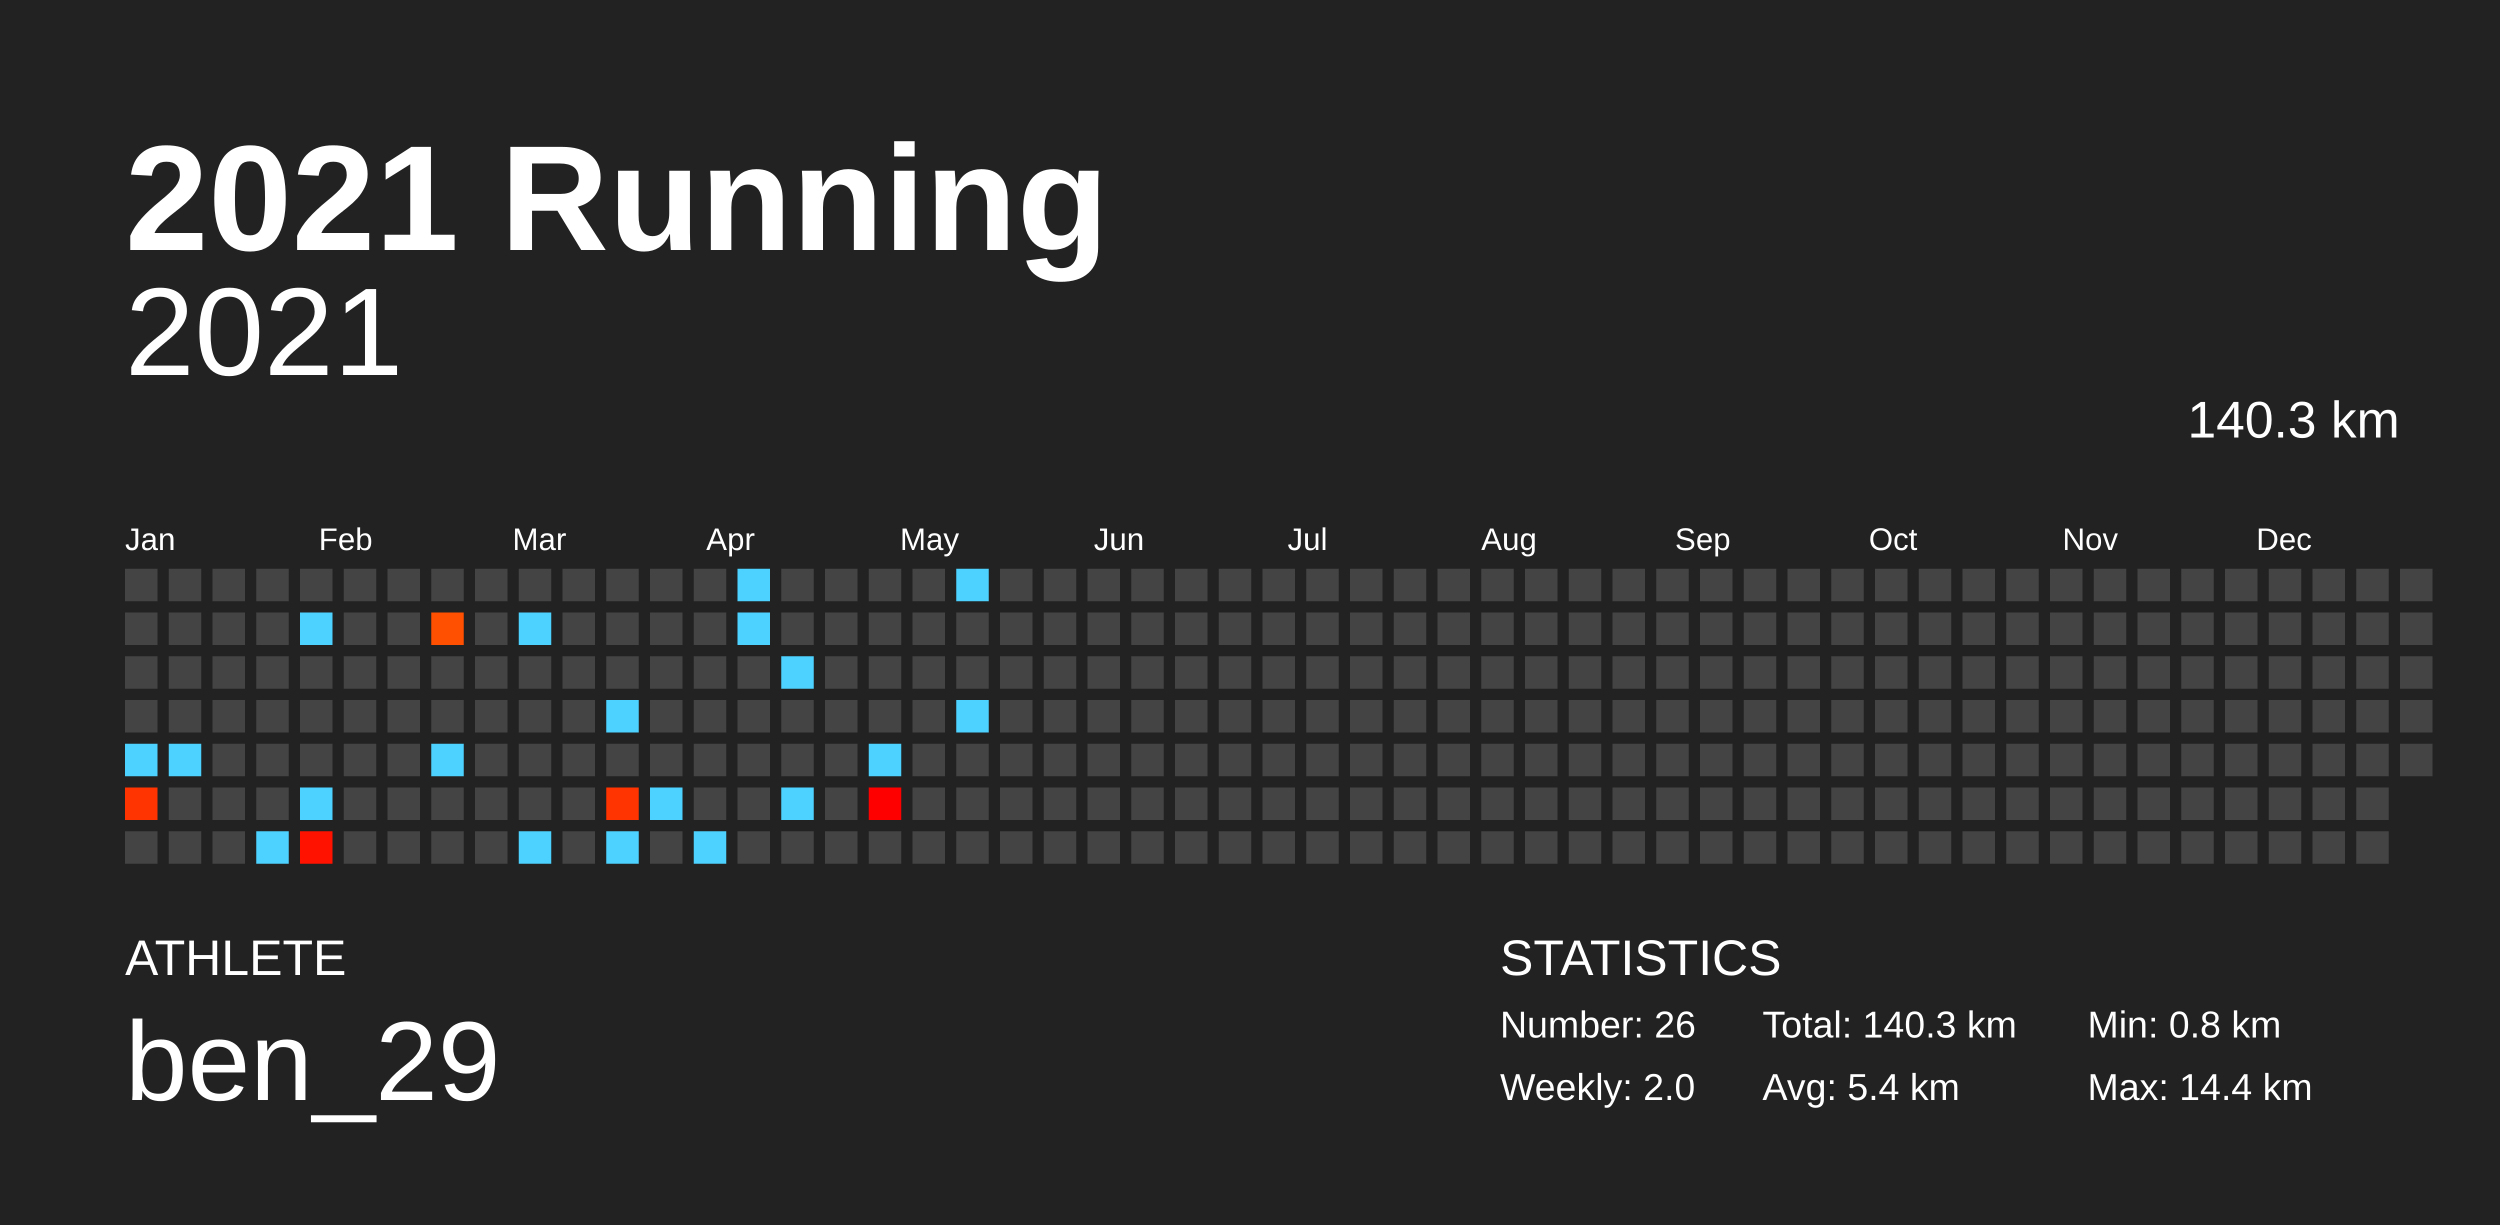
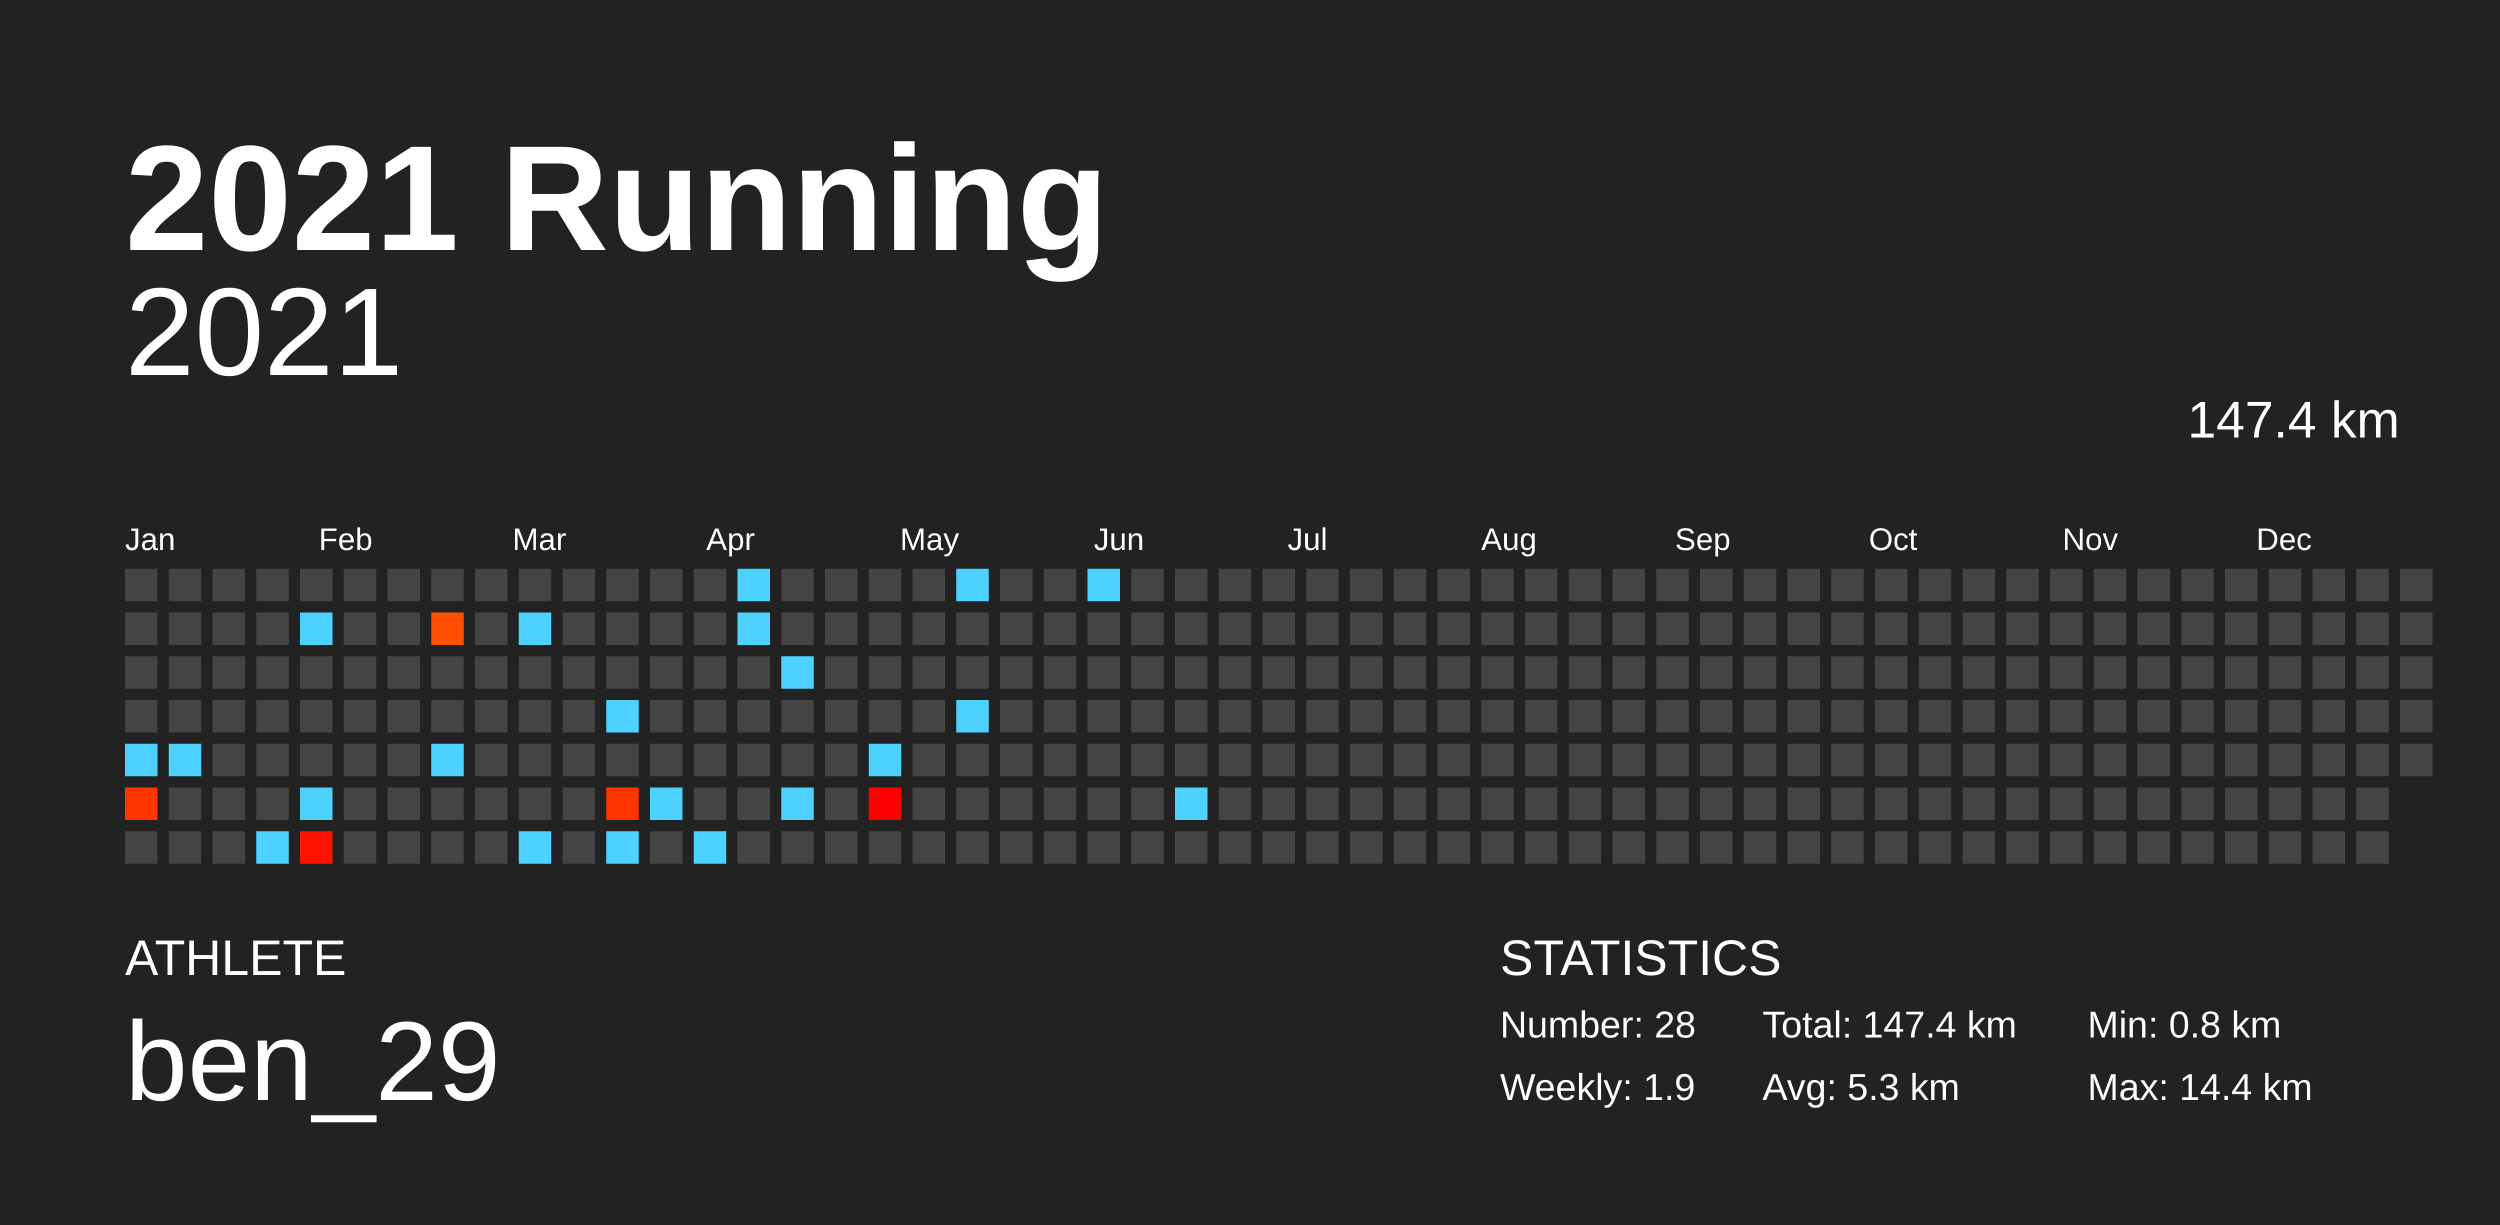
<svg xmlns="http://www.w3.org/2000/svg" baseProfile="full" height="98mm" version="1.1" viewBox="0,0,200,98" width="200mm">
  <defs />
  <rect fill="#222222" height="98" width="200" x="0" y="0" />
  <text fill="#FFFFFF" style="font-size:12px; font-family:Arial; font-weight:bold;" x="10" y="20">2021 Running</text>
  <text fill="#FFFFFF" style="font-size:4px; font-family:Arial" x="10" y="78">ATHLETE</text>
  <text fill="#FFFFFF" style="font-size:9px; font-family:Arial" x="10" y="88">ben_29</text>
  <text fill="#FFFFFF" style="font-size:4px; font-family:Arial" x="120" y="78">STATISTICS</text>
-   <text fill="#FFFFFF" style="font-size:3px; font-family:Arial" x="120" y="83">Number: 26</text>
-   <text fill="#FFFFFF" style="font-size:3px; font-family:Arial" x="120" y="88">Weekly: 2.0</text>
-   <text fill="#FFFFFF" style="font-size:3px; font-family:Arial" x="141" y="83">Total: 140.3 km</text>
-   <text fill="#FFFFFF" style="font-size:3px; font-family:Arial" x="141" y="88">Avg: 5.4 km</text>
+   <text fill="#FFFFFF" style="font-size:3px; font-family:Arial" x="120" y="83">Number: 28</text>
+   <text fill="#FFFFFF" style="font-size:3px; font-family:Arial" x="120" y="88">Weekly: 1.9</text>
+   <text fill="#FFFFFF" style="font-size:3px; font-family:Arial" x="141" y="83">Total: 147.4 km</text>
+   <text fill="#FFFFFF" style="font-size:3px; font-family:Arial" x="141" y="88">Avg: 5.3 km</text>
  <text fill="#FFFFFF" style="font-size:3px; font-family:Arial" x="167" y="83">Min: 0.8 km</text>
  <text fill="#FFFFFF" style="font-size:3px; font-family:Arial" x="167" y="88">Max: 14.4 km</text>
  <text alignment-baseline="hanging" fill="#FFFFFF" style="font-size:10.0px; font-family:Arial;" x="10" y="30">2021</text>
-   <text alignment-baseline="hanging" fill="#FFFFFF" style="font-size:4.125px; font-family:Arial;" x="175" y="35">140.3 km</text>
+   <text alignment-baseline="hanging" fill="#FFFFFF" style="font-size:4.125px; font-family:Arial;" x="175" y="35">147.4 km</text>
  <text fill="#FFFFFF" style="font-size:2.5px; font-family:Arial" x="10.0" y="44">Jan</text>
  <text fill="#FFFFFF" style="font-size:2.5px; font-family:Arial" x="25.5" y="44">Feb</text>
  <text fill="#FFFFFF" style="font-size:2.5px; font-family:Arial" x="41.0" y="44">Mar</text>
  <text fill="#FFFFFF" style="font-size:2.5px; font-family:Arial" x="56.5" y="44">Apr</text>
  <text fill="#FFFFFF" style="font-size:2.5px; font-family:Arial" x="72.0" y="44">May</text>
  <text fill="#FFFFFF" style="font-size:2.5px; font-family:Arial" x="87.5" y="44">Jun</text>
  <text fill="#FFFFFF" style="font-size:2.5px; font-family:Arial" x="103.0" y="44">Jul</text>
  <text fill="#FFFFFF" style="font-size:2.5px; font-family:Arial" x="118.5" y="44">Aug</text>
  <text fill="#FFFFFF" style="font-size:2.5px; font-family:Arial" x="134.0" y="44">Sep</text>
  <text fill="#FFFFFF" style="font-size:2.5px; font-family:Arial" x="149.5" y="44">Oct</text>
  <text fill="#FFFFFF" style="font-size:2.5px; font-family:Arial" x="165.0" y="44">Nov</text>
  <text fill="#FFFFFF" style="font-size:2.5px; font-family:Arial" x="180.5" y="44">Dec</text>
  <rect fill="#444444" height="2.6" width="2.6" x="10.0" y="45.5" />
  <rect fill="#444444" height="2.6" width="2.6" x="10.0" y="49.0" />
  <rect fill="#444444" height="2.6" width="2.6" x="10.0" y="52.5" />
  <rect fill="#444444" height="2.6" width="2.6" x="10.0" y="56.0" />
  <rect fill="#4dd2ff" height="2.6" width="2.6" x="10.0" y="59.5" />
  <rect fill="#ff3400" height="2.6" width="2.6" x="10.0" y="63.0" />
  <rect fill="#444444" height="2.6" width="2.6" x="10.0" y="66.5" />
  <rect fill="#444444" height="2.6" width="2.6" x="13.5" y="45.5" />
  <rect fill="#444444" height="2.6" width="2.6" x="13.5" y="49.0" />
  <rect fill="#444444" height="2.6" width="2.6" x="13.5" y="52.5" />
  <rect fill="#444444" height="2.6" width="2.6" x="13.5" y="56.0" />
  <rect fill="#4dd2ff" height="2.6" width="2.6" x="13.5" y="59.5" />
  <rect fill="#444444" height="2.6" width="2.6" x="13.5" y="63.0" />
  <rect fill="#444444" height="2.6" width="2.6" x="13.5" y="66.5" />
  <rect fill="#444444" height="2.6" width="2.6" x="17.0" y="45.5" />
  <rect fill="#444444" height="2.6" width="2.6" x="17.0" y="49.0" />
  <rect fill="#444444" height="2.6" width="2.6" x="17.0" y="52.5" />
  <rect fill="#444444" height="2.6" width="2.6" x="17.0" y="56.0" />
  <rect fill="#444444" height="2.6" width="2.6" x="17.0" y="59.5" />
  <rect fill="#444444" height="2.6" width="2.6" x="17.0" y="63.0" />
  <rect fill="#444444" height="2.6" width="2.6" x="17.0" y="66.5" />
  <rect fill="#444444" height="2.6" width="2.6" x="20.5" y="45.5" />
  <rect fill="#444444" height="2.6" width="2.6" x="20.5" y="49.0" />
  <rect fill="#444444" height="2.6" width="2.6" x="20.5" y="52.5" />
  <rect fill="#444444" height="2.6" width="2.6" x="20.5" y="56.0" />
  <rect fill="#444444" height="2.6" width="2.6" x="20.5" y="59.5" />
  <rect fill="#444444" height="2.6" width="2.6" x="20.5" y="63.0" />
  <rect fill="#4dd2ff" height="2.6" width="2.6" x="20.5" y="66.5" />
  <rect fill="#444444" height="2.6" width="2.6" x="24.0" y="45.5" />
  <rect fill="#4dd2ff" height="2.6" width="2.6" x="24.0" y="49.0" />
  <rect fill="#444444" height="2.6" width="2.6" x="24.0" y="52.5" />
  <rect fill="#444444" height="2.6" width="2.6" x="24.0" y="56.0" />
  <rect fill="#444444" height="2.6" width="2.6" x="24.0" y="59.5" />
  <rect fill="#4dd2ff" height="2.6" width="2.6" x="24.0" y="63.0" />
  <rect fill="#ff1200" height="2.6" width="2.6" x="24.0" y="66.5" />
  <rect fill="#444444" height="2.6" width="2.6" x="27.5" y="45.5" />
  <rect fill="#444444" height="2.6" width="2.6" x="27.5" y="49.0" />
  <rect fill="#444444" height="2.6" width="2.6" x="27.5" y="52.5" />
  <rect fill="#444444" height="2.6" width="2.6" x="27.5" y="56.0" />
  <rect fill="#444444" height="2.6" width="2.6" x="27.5" y="59.5" />
  <rect fill="#444444" height="2.6" width="2.6" x="27.5" y="63.0" />
  <rect fill="#444444" height="2.6" width="2.6" x="27.5" y="66.5" />
  <rect fill="#444444" height="2.6" width="2.6" x="31.0" y="45.5" />
  <rect fill="#444444" height="2.6" width="2.6" x="31.0" y="49.0" />
  <rect fill="#444444" height="2.6" width="2.6" x="31.0" y="52.5" />
  <rect fill="#444444" height="2.6" width="2.6" x="31.0" y="56.0" />
  <rect fill="#444444" height="2.6" width="2.6" x="31.0" y="59.5" />
  <rect fill="#444444" height="2.6" width="2.6" x="31.0" y="63.0" />
  <rect fill="#444444" height="2.6" width="2.6" x="31.0" y="66.5" />
  <rect fill="#444444" height="2.6" width="2.6" x="34.5" y="45.5" />
  <rect fill="#ff4f00" height="2.6" width="2.6" x="34.5" y="49.0" />
  <rect fill="#444444" height="2.6" width="2.6" x="34.5" y="52.5" />
  <rect fill="#444444" height="2.6" width="2.6" x="34.5" y="56.0" />
  <rect fill="#4dd2ff" height="2.6" width="2.6" x="34.5" y="59.5" />
  <rect fill="#444444" height="2.6" width="2.6" x="34.5" y="63.0" />
  <rect fill="#444444" height="2.6" width="2.6" x="34.5" y="66.5" />
  <rect fill="#444444" height="2.6" width="2.6" x="38.0" y="45.5" />
  <rect fill="#444444" height="2.6" width="2.6" x="38.0" y="49.0" />
  <rect fill="#444444" height="2.6" width="2.6" x="38.0" y="52.5" />
  <rect fill="#444444" height="2.6" width="2.6" x="38.0" y="56.0" />
  <rect fill="#444444" height="2.6" width="2.6" x="38.0" y="59.5" />
  <rect fill="#444444" height="2.6" width="2.6" x="38.0" y="63.0" />
  <rect fill="#444444" height="2.6" width="2.6" x="38.0" y="66.5" />
  <rect fill="#444444" height="2.6" width="2.6" x="41.5" y="45.5" />
  <rect fill="#4dd2ff" height="2.6" width="2.6" x="41.5" y="49.0" />
  <rect fill="#444444" height="2.6" width="2.6" x="41.5" y="52.5" />
  <rect fill="#444444" height="2.6" width="2.6" x="41.5" y="56.0" />
  <rect fill="#444444" height="2.6" width="2.6" x="41.5" y="59.5" />
  <rect fill="#444444" height="2.6" width="2.6" x="41.5" y="63.0" />
  <rect fill="#4dd2ff" height="2.6" width="2.6" x="41.5" y="66.5" />
  <rect fill="#444444" height="2.6" width="2.6" x="45.0" y="45.5" />
  <rect fill="#444444" height="2.6" width="2.6" x="45.0" y="49.0" />
  <rect fill="#444444" height="2.6" width="2.6" x="45.0" y="52.5" />
  <rect fill="#444444" height="2.6" width="2.6" x="45.0" y="56.0" />
  <rect fill="#444444" height="2.6" width="2.6" x="45.0" y="59.5" />
  <rect fill="#444444" height="2.6" width="2.6" x="45.0" y="63.0" />
  <rect fill="#444444" height="2.6" width="2.6" x="45.0" y="66.5" />
  <rect fill="#444444" height="2.6" width="2.6" x="48.5" y="45.5" />
  <rect fill="#444444" height="2.6" width="2.6" x="48.5" y="49.0" />
  <rect fill="#444444" height="2.6" width="2.6" x="48.5" y="52.5" />
  <rect fill="#4dd2ff" height="2.6" width="2.6" x="48.5" y="56.0" />
  <rect fill="#444444" height="2.6" width="2.6" x="48.5" y="59.5" />
  <rect fill="#ff3400" height="2.6" width="2.6" x="48.5" y="63.0" />
  <rect fill="#4dd2ff" height="2.6" width="2.6" x="48.5" y="66.5" />
  <rect fill="#444444" height="2.6" width="2.6" x="52.0" y="45.5" />
  <rect fill="#444444" height="2.6" width="2.6" x="52.0" y="49.0" />
  <rect fill="#444444" height="2.6" width="2.6" x="52.0" y="52.5" />
  <rect fill="#444444" height="2.6" width="2.6" x="52.0" y="56.0" />
  <rect fill="#444444" height="2.6" width="2.6" x="52.0" y="59.5" />
  <rect fill="#4dd2ff" height="2.6" width="2.6" x="52.0" y="63.0" />
  <rect fill="#444444" height="2.6" width="2.6" x="52.0" y="66.5" />
  <rect fill="#444444" height="2.6" width="2.6" x="55.5" y="45.5" />
  <rect fill="#444444" height="2.6" width="2.6" x="55.5" y="49.0" />
  <rect fill="#444444" height="2.6" width="2.6" x="55.5" y="52.5" />
  <rect fill="#444444" height="2.6" width="2.6" x="55.5" y="56.0" />
  <rect fill="#444444" height="2.6" width="2.6" x="55.5" y="59.5" />
  <rect fill="#444444" height="2.6" width="2.6" x="55.5" y="63.0" />
  <rect fill="#4dd2ff" height="2.6" width="2.6" x="55.5" y="66.5" />
  <rect fill="#4dd2ff" height="2.6" width="2.6" x="59.0" y="45.5" />
  <rect fill="#4dd2ff" height="2.6" width="2.6" x="59.0" y="49.0" />
  <rect fill="#444444" height="2.6" width="2.6" x="59.0" y="52.5" />
  <rect fill="#444444" height="2.6" width="2.6" x="59.0" y="56.0" />
  <rect fill="#444444" height="2.6" width="2.6" x="59.0" y="59.5" />
  <rect fill="#444444" height="2.6" width="2.6" x="59.0" y="63.0" />
  <rect fill="#444444" height="2.6" width="2.6" x="59.0" y="66.5" />
  <rect fill="#444444" height="2.6" width="2.6" x="62.5" y="45.5" />
  <rect fill="#444444" height="2.6" width="2.6" x="62.5" y="49.0" />
  <rect fill="#4dd2ff" height="2.6" width="2.6" x="62.5" y="52.5" />
  <rect fill="#444444" height="2.6" width="2.6" x="62.5" y="56.0" />
  <rect fill="#444444" height="2.6" width="2.6" x="62.5" y="59.5" />
  <rect fill="#4dd2ff" height="2.6" width="2.6" x="62.5" y="63.0" />
  <rect fill="#444444" height="2.6" width="2.6" x="62.5" y="66.5" />
  <rect fill="#444444" height="2.6" width="2.6" x="66.0" y="45.5" />
  <rect fill="#444444" height="2.6" width="2.6" x="66.0" y="49.0" />
  <rect fill="#444444" height="2.6" width="2.6" x="66.0" y="52.5" />
  <rect fill="#444444" height="2.6" width="2.6" x="66.0" y="56.0" />
  <rect fill="#444444" height="2.6" width="2.6" x="66.0" y="59.5" />
  <rect fill="#444444" height="2.6" width="2.6" x="66.0" y="63.0" />
  <rect fill="#444444" height="2.6" width="2.6" x="66.0" y="66.5" />
  <rect fill="#444444" height="2.6" width="2.6" x="69.5" y="45.5" />
  <rect fill="#444444" height="2.6" width="2.6" x="69.5" y="49.0" />
  <rect fill="#444444" height="2.6" width="2.6" x="69.5" y="52.5" />
  <rect fill="#444444" height="2.6" width="2.6" x="69.5" y="56.0" />
  <rect fill="#4dd2ff" height="2.6" width="2.6" x="69.5" y="59.5" />
  <rect fill="#ff0000" height="2.6" width="2.6" x="69.5" y="63.0" />
  <rect fill="#444444" height="2.6" width="2.6" x="69.5" y="66.5" />
  <rect fill="#444444" height="2.6" width="2.6" x="73.0" y="45.5" />
  <rect fill="#444444" height="2.6" width="2.6" x="73.0" y="49.0" />
  <rect fill="#444444" height="2.6" width="2.6" x="73.0" y="52.5" />
  <rect fill="#444444" height="2.6" width="2.6" x="73.0" y="56.0" />
  <rect fill="#444444" height="2.6" width="2.6" x="73.0" y="59.5" />
  <rect fill="#444444" height="2.6" width="2.6" x="73.0" y="63.0" />
  <rect fill="#444444" height="2.6" width="2.6" x="73.0" y="66.5" />
  <rect fill="#4dd2ff" height="2.6" width="2.6" x="76.5" y="45.5" />
  <rect fill="#444444" height="2.6" width="2.6" x="76.5" y="49.0" />
  <rect fill="#444444" height="2.6" width="2.6" x="76.5" y="52.5" />
  <rect fill="#4dd2ff" height="2.6" width="2.6" x="76.5" y="56.0" />
  <rect fill="#444444" height="2.6" width="2.6" x="76.5" y="59.5" />
  <rect fill="#444444" height="2.6" width="2.6" x="76.5" y="63.0" />
  <rect fill="#444444" height="2.6" width="2.6" x="76.5" y="66.5" />
  <rect fill="#444444" height="2.6" width="2.6" x="80.0" y="45.5" />
  <rect fill="#444444" height="2.6" width="2.6" x="80.0" y="49.0" />
  <rect fill="#444444" height="2.6" width="2.6" x="80.0" y="52.5" />
  <rect fill="#444444" height="2.6" width="2.6" x="80.0" y="56.0" />
  <rect fill="#444444" height="2.6" width="2.6" x="80.0" y="59.5" />
  <rect fill="#444444" height="2.6" width="2.6" x="80.0" y="63.0" />
  <rect fill="#444444" height="2.6" width="2.6" x="80.0" y="66.5" />
  <rect fill="#444444" height="2.6" width="2.6" x="83.5" y="45.5" />
  <rect fill="#444444" height="2.6" width="2.6" x="83.5" y="49.0" />
  <rect fill="#444444" height="2.6" width="2.6" x="83.5" y="52.5" />
  <rect fill="#444444" height="2.6" width="2.6" x="83.5" y="56.0" />
  <rect fill="#444444" height="2.6" width="2.6" x="83.5" y="59.5" />
  <rect fill="#444444" height="2.6" width="2.6" x="83.5" y="63.0" />
  <rect fill="#444444" height="2.6" width="2.6" x="83.5" y="66.5" />
-   <rect fill="#444444" height="2.6" width="2.6" x="87.0" y="45.5" />
+   <rect fill="#4dd2ff" height="2.6" width="2.6" x="87.0" y="45.5" />
  <rect fill="#444444" height="2.6" width="2.6" x="87.0" y="49.0" />
  <rect fill="#444444" height="2.6" width="2.6" x="87.0" y="52.5" />
  <rect fill="#444444" height="2.6" width="2.6" x="87.0" y="56.0" />
  <rect fill="#444444" height="2.6" width="2.6" x="87.0" y="59.5" />
  <rect fill="#444444" height="2.6" width="2.6" x="87.0" y="63.0" />
  <rect fill="#444444" height="2.6" width="2.6" x="87.0" y="66.5" />
  <rect fill="#444444" height="2.6" width="2.6" x="90.5" y="45.5" />
  <rect fill="#444444" height="2.6" width="2.6" x="90.5" y="49.0" />
  <rect fill="#444444" height="2.6" width="2.6" x="90.5" y="52.5" />
  <rect fill="#444444" height="2.6" width="2.6" x="90.5" y="56.0" />
  <rect fill="#444444" height="2.6" width="2.6" x="90.5" y="59.5" />
  <rect fill="#444444" height="2.6" width="2.6" x="90.5" y="63.0" />
  <rect fill="#444444" height="2.6" width="2.6" x="90.5" y="66.5" />
  <rect fill="#444444" height="2.6" width="2.6" x="94.0" y="45.5" />
  <rect fill="#444444" height="2.6" width="2.6" x="94.0" y="49.0" />
  <rect fill="#444444" height="2.6" width="2.6" x="94.0" y="52.5" />
  <rect fill="#444444" height="2.6" width="2.6" x="94.0" y="56.0" />
  <rect fill="#444444" height="2.6" width="2.6" x="94.0" y="59.5" />
-   <rect fill="#444444" height="2.6" width="2.6" x="94.0" y="63.0" />
+   <rect fill="#4dd2ff" height="2.6" width="2.6" x="94.0" y="63.0" />
  <rect fill="#444444" height="2.6" width="2.6" x="94.0" y="66.5" />
  <rect fill="#444444" height="2.6" width="2.6" x="97.5" y="45.5" />
  <rect fill="#444444" height="2.6" width="2.6" x="97.5" y="49.0" />
  <rect fill="#444444" height="2.6" width="2.6" x="97.5" y="52.5" />
  <rect fill="#444444" height="2.6" width="2.6" x="97.5" y="56.0" />
  <rect fill="#444444" height="2.6" width="2.6" x="97.5" y="59.5" />
  <rect fill="#444444" height="2.6" width="2.6" x="97.5" y="63.0" />
  <rect fill="#444444" height="2.6" width="2.6" x="97.5" y="66.5" />
  <rect fill="#444444" height="2.6" width="2.6" x="101.0" y="45.5" />
  <rect fill="#444444" height="2.6" width="2.6" x="101.0" y="49.0" />
  <rect fill="#444444" height="2.6" width="2.6" x="101.0" y="52.5" />
  <rect fill="#444444" height="2.6" width="2.6" x="101.0" y="56.0" />
  <rect fill="#444444" height="2.6" width="2.6" x="101.0" y="59.5" />
  <rect fill="#444444" height="2.6" width="2.6" x="101.0" y="63.0" />
  <rect fill="#444444" height="2.6" width="2.6" x="101.0" y="66.5" />
  <rect fill="#444444" height="2.6" width="2.6" x="104.5" y="45.5" />
  <rect fill="#444444" height="2.6" width="2.6" x="104.5" y="49.0" />
  <rect fill="#444444" height="2.6" width="2.6" x="104.5" y="52.5" />
  <rect fill="#444444" height="2.6" width="2.6" x="104.5" y="56.0" />
  <rect fill="#444444" height="2.6" width="2.6" x="104.5" y="59.5" />
  <rect fill="#444444" height="2.6" width="2.6" x="104.5" y="63.0" />
  <rect fill="#444444" height="2.6" width="2.6" x="104.5" y="66.5" />
  <rect fill="#444444" height="2.6" width="2.6" x="108.0" y="45.5" />
  <rect fill="#444444" height="2.6" width="2.6" x="108.0" y="49.0" />
  <rect fill="#444444" height="2.6" width="2.6" x="108.0" y="52.5" />
  <rect fill="#444444" height="2.6" width="2.6" x="108.0" y="56.0" />
  <rect fill="#444444" height="2.6" width="2.6" x="108.0" y="59.5" />
  <rect fill="#444444" height="2.6" width="2.6" x="108.0" y="63.0" />
  <rect fill="#444444" height="2.6" width="2.6" x="108.0" y="66.5" />
  <rect fill="#444444" height="2.6" width="2.6" x="111.5" y="45.5" />
  <rect fill="#444444" height="2.6" width="2.6" x="111.5" y="49.0" />
  <rect fill="#444444" height="2.6" width="2.6" x="111.5" y="52.5" />
  <rect fill="#444444" height="2.6" width="2.6" x="111.5" y="56.0" />
  <rect fill="#444444" height="2.6" width="2.6" x="111.5" y="59.5" />
  <rect fill="#444444" height="2.6" width="2.6" x="111.5" y="63.0" />
  <rect fill="#444444" height="2.6" width="2.6" x="111.5" y="66.5" />
  <rect fill="#444444" height="2.6" width="2.6" x="115.0" y="45.5" />
  <rect fill="#444444" height="2.6" width="2.6" x="115.0" y="49.0" />
  <rect fill="#444444" height="2.6" width="2.6" x="115.0" y="52.5" />
  <rect fill="#444444" height="2.6" width="2.6" x="115.0" y="56.0" />
  <rect fill="#444444" height="2.6" width="2.6" x="115.0" y="59.5" />
  <rect fill="#444444" height="2.6" width="2.6" x="115.0" y="63.0" />
  <rect fill="#444444" height="2.6" width="2.6" x="115.0" y="66.5" />
  <rect fill="#444444" height="2.6" width="2.6" x="118.5" y="45.5" />
  <rect fill="#444444" height="2.6" width="2.6" x="118.5" y="49.0" />
  <rect fill="#444444" height="2.6" width="2.6" x="118.5" y="52.5" />
  <rect fill="#444444" height="2.6" width="2.6" x="118.5" y="56.0" />
  <rect fill="#444444" height="2.6" width="2.6" x="118.5" y="59.5" />
  <rect fill="#444444" height="2.6" width="2.6" x="118.5" y="63.0" />
  <rect fill="#444444" height="2.6" width="2.6" x="118.5" y="66.5" />
  <rect fill="#444444" height="2.6" width="2.6" x="122.0" y="45.5" />
  <rect fill="#444444" height="2.6" width="2.6" x="122.0" y="49.0" />
  <rect fill="#444444" height="2.6" width="2.6" x="122.0" y="52.5" />
  <rect fill="#444444" height="2.6" width="2.6" x="122.0" y="56.0" />
  <rect fill="#444444" height="2.6" width="2.6" x="122.0" y="59.5" />
  <rect fill="#444444" height="2.6" width="2.6" x="122.0" y="63.0" />
  <rect fill="#444444" height="2.6" width="2.6" x="122.0" y="66.5" />
  <rect fill="#444444" height="2.6" width="2.6" x="125.5" y="45.5" />
  <rect fill="#444444" height="2.6" width="2.6" x="125.5" y="49.0" />
  <rect fill="#444444" height="2.6" width="2.6" x="125.5" y="52.5" />
  <rect fill="#444444" height="2.6" width="2.6" x="125.5" y="56.0" />
  <rect fill="#444444" height="2.6" width="2.6" x="125.5" y="59.5" />
  <rect fill="#444444" height="2.6" width="2.6" x="125.5" y="63.0" />
  <rect fill="#444444" height="2.6" width="2.6" x="125.5" y="66.5" />
  <rect fill="#444444" height="2.6" width="2.6" x="129.0" y="45.5" />
  <rect fill="#444444" height="2.6" width="2.6" x="129.0" y="49.0" />
  <rect fill="#444444" height="2.6" width="2.6" x="129.0" y="52.5" />
  <rect fill="#444444" height="2.6" width="2.6" x="129.0" y="56.0" />
  <rect fill="#444444" height="2.6" width="2.6" x="129.0" y="59.5" />
  <rect fill="#444444" height="2.6" width="2.6" x="129.0" y="63.0" />
  <rect fill="#444444" height="2.6" width="2.6" x="129.0" y="66.5" />
  <rect fill="#444444" height="2.6" width="2.6" x="132.5" y="45.5" />
  <rect fill="#444444" height="2.6" width="2.6" x="132.5" y="49.0" />
  <rect fill="#444444" height="2.6" width="2.6" x="132.5" y="52.5" />
  <rect fill="#444444" height="2.6" width="2.6" x="132.5" y="56.0" />
  <rect fill="#444444" height="2.6" width="2.6" x="132.5" y="59.5" />
  <rect fill="#444444" height="2.6" width="2.6" x="132.5" y="63.0" />
  <rect fill="#444444" height="2.6" width="2.6" x="132.5" y="66.5" />
  <rect fill="#444444" height="2.6" width="2.6" x="136.0" y="45.5" />
  <rect fill="#444444" height="2.6" width="2.6" x="136.0" y="49.0" />
  <rect fill="#444444" height="2.6" width="2.6" x="136.0" y="52.5" />
  <rect fill="#444444" height="2.6" width="2.6" x="136.0" y="56.0" />
  <rect fill="#444444" height="2.6" width="2.6" x="136.0" y="59.5" />
  <rect fill="#444444" height="2.6" width="2.6" x="136.0" y="63.0" />
  <rect fill="#444444" height="2.6" width="2.6" x="136.0" y="66.5" />
  <rect fill="#444444" height="2.6" width="2.6" x="139.5" y="45.5" />
  <rect fill="#444444" height="2.6" width="2.6" x="139.5" y="49.0" />
  <rect fill="#444444" height="2.6" width="2.6" x="139.5" y="52.5" />
  <rect fill="#444444" height="2.6" width="2.6" x="139.5" y="56.0" />
  <rect fill="#444444" height="2.6" width="2.6" x="139.5" y="59.5" />
  <rect fill="#444444" height="2.6" width="2.6" x="139.5" y="63.0" />
  <rect fill="#444444" height="2.6" width="2.6" x="139.5" y="66.5" />
  <rect fill="#444444" height="2.6" width="2.6" x="143.0" y="45.5" />
  <rect fill="#444444" height="2.6" width="2.6" x="143.0" y="49.0" />
  <rect fill="#444444" height="2.6" width="2.6" x="143.0" y="52.5" />
  <rect fill="#444444" height="2.6" width="2.6" x="143.0" y="56.0" />
  <rect fill="#444444" height="2.6" width="2.6" x="143.0" y="59.5" />
  <rect fill="#444444" height="2.6" width="2.6" x="143.0" y="63.0" />
  <rect fill="#444444" height="2.6" width="2.6" x="143.0" y="66.5" />
  <rect fill="#444444" height="2.6" width="2.6" x="146.5" y="45.5" />
  <rect fill="#444444" height="2.6" width="2.6" x="146.5" y="49.0" />
  <rect fill="#444444" height="2.6" width="2.6" x="146.5" y="52.5" />
  <rect fill="#444444" height="2.6" width="2.6" x="146.5" y="56.0" />
  <rect fill="#444444" height="2.6" width="2.6" x="146.5" y="59.5" />
  <rect fill="#444444" height="2.6" width="2.6" x="146.5" y="63.0" />
  <rect fill="#444444" height="2.6" width="2.6" x="146.5" y="66.5" />
  <rect fill="#444444" height="2.6" width="2.6" x="150.0" y="45.5" />
  <rect fill="#444444" height="2.6" width="2.6" x="150.0" y="49.0" />
  <rect fill="#444444" height="2.6" width="2.6" x="150.0" y="52.5" />
  <rect fill="#444444" height="2.6" width="2.6" x="150.0" y="56.0" />
  <rect fill="#444444" height="2.6" width="2.6" x="150.0" y="59.5" />
  <rect fill="#444444" height="2.6" width="2.6" x="150.0" y="63.0" />
  <rect fill="#444444" height="2.6" width="2.6" x="150.0" y="66.5" />
  <rect fill="#444444" height="2.6" width="2.6" x="153.5" y="45.5" />
  <rect fill="#444444" height="2.6" width="2.6" x="153.5" y="49.0" />
  <rect fill="#444444" height="2.6" width="2.6" x="153.5" y="52.5" />
  <rect fill="#444444" height="2.6" width="2.6" x="153.5" y="56.0" />
  <rect fill="#444444" height="2.6" width="2.6" x="153.5" y="59.5" />
  <rect fill="#444444" height="2.6" width="2.6" x="153.5" y="63.0" />
  <rect fill="#444444" height="2.6" width="2.6" x="153.5" y="66.5" />
  <rect fill="#444444" height="2.6" width="2.6" x="157.0" y="45.5" />
  <rect fill="#444444" height="2.6" width="2.6" x="157.0" y="49.0" />
  <rect fill="#444444" height="2.6" width="2.6" x="157.0" y="52.5" />
  <rect fill="#444444" height="2.6" width="2.6" x="157.0" y="56.0" />
  <rect fill="#444444" height="2.6" width="2.6" x="157.0" y="59.5" />
  <rect fill="#444444" height="2.6" width="2.6" x="157.0" y="63.0" />
  <rect fill="#444444" height="2.6" width="2.6" x="157.0" y="66.5" />
  <rect fill="#444444" height="2.6" width="2.6" x="160.5" y="45.5" />
  <rect fill="#444444" height="2.6" width="2.6" x="160.5" y="49.0" />
  <rect fill="#444444" height="2.6" width="2.6" x="160.5" y="52.5" />
  <rect fill="#444444" height="2.6" width="2.6" x="160.5" y="56.0" />
  <rect fill="#444444" height="2.6" width="2.6" x="160.5" y="59.5" />
  <rect fill="#444444" height="2.6" width="2.6" x="160.5" y="63.0" />
  <rect fill="#444444" height="2.6" width="2.6" x="160.5" y="66.5" />
  <rect fill="#444444" height="2.6" width="2.6" x="164.0" y="45.5" />
  <rect fill="#444444" height="2.6" width="2.6" x="164.0" y="49.0" />
  <rect fill="#444444" height="2.6" width="2.6" x="164.0" y="52.5" />
  <rect fill="#444444" height="2.6" width="2.6" x="164.0" y="56.0" />
  <rect fill="#444444" height="2.6" width="2.6" x="164.0" y="59.5" />
  <rect fill="#444444" height="2.6" width="2.6" x="164.0" y="63.0" />
  <rect fill="#444444" height="2.6" width="2.6" x="164.0" y="66.5" />
  <rect fill="#444444" height="2.6" width="2.6" x="167.5" y="45.5" />
  <rect fill="#444444" height="2.6" width="2.6" x="167.5" y="49.0" />
  <rect fill="#444444" height="2.6" width="2.6" x="167.5" y="52.5" />
  <rect fill="#444444" height="2.6" width="2.6" x="167.5" y="56.0" />
  <rect fill="#444444" height="2.6" width="2.6" x="167.5" y="59.5" />
  <rect fill="#444444" height="2.6" width="2.6" x="167.5" y="63.0" />
  <rect fill="#444444" height="2.6" width="2.6" x="167.5" y="66.5" />
  <rect fill="#444444" height="2.6" width="2.6" x="171.0" y="45.5" />
  <rect fill="#444444" height="2.6" width="2.6" x="171.0" y="49.0" />
  <rect fill="#444444" height="2.6" width="2.6" x="171.0" y="52.5" />
  <rect fill="#444444" height="2.6" width="2.6" x="171.0" y="56.0" />
  <rect fill="#444444" height="2.6" width="2.6" x="171.0" y="59.5" />
  <rect fill="#444444" height="2.6" width="2.6" x="171.0" y="63.0" />
  <rect fill="#444444" height="2.6" width="2.6" x="171.0" y="66.5" />
  <rect fill="#444444" height="2.6" width="2.6" x="174.5" y="45.5" />
  <rect fill="#444444" height="2.6" width="2.6" x="174.5" y="49.0" />
  <rect fill="#444444" height="2.6" width="2.6" x="174.5" y="52.5" />
  <rect fill="#444444" height="2.6" width="2.6" x="174.5" y="56.0" />
  <rect fill="#444444" height="2.6" width="2.6" x="174.5" y="59.5" />
  <rect fill="#444444" height="2.6" width="2.6" x="174.5" y="63.0" />
  <rect fill="#444444" height="2.6" width="2.6" x="174.5" y="66.5" />
  <rect fill="#444444" height="2.6" width="2.6" x="178.0" y="45.5" />
  <rect fill="#444444" height="2.6" width="2.6" x="178.0" y="49.0" />
  <rect fill="#444444" height="2.6" width="2.6" x="178.0" y="52.5" />
  <rect fill="#444444" height="2.6" width="2.6" x="178.0" y="56.0" />
  <rect fill="#444444" height="2.6" width="2.6" x="178.0" y="59.5" />
  <rect fill="#444444" height="2.6" width="2.6" x="178.0" y="63.0" />
  <rect fill="#444444" height="2.6" width="2.6" x="178.0" y="66.5" />
  <rect fill="#444444" height="2.6" width="2.6" x="181.5" y="45.5" />
  <rect fill="#444444" height="2.6" width="2.6" x="181.5" y="49.0" />
  <rect fill="#444444" height="2.6" width="2.6" x="181.5" y="52.5" />
  <rect fill="#444444" height="2.6" width="2.6" x="181.5" y="56.0" />
  <rect fill="#444444" height="2.6" width="2.6" x="181.5" y="59.5" />
  <rect fill="#444444" height="2.6" width="2.6" x="181.5" y="63.0" />
  <rect fill="#444444" height="2.6" width="2.6" x="181.5" y="66.5" />
  <rect fill="#444444" height="2.6" width="2.6" x="185.0" y="45.5" />
  <rect fill="#444444" height="2.6" width="2.6" x="185.0" y="49.0" />
  <rect fill="#444444" height="2.6" width="2.6" x="185.0" y="52.5" />
  <rect fill="#444444" height="2.6" width="2.6" x="185.0" y="56.0" />
  <rect fill="#444444" height="2.6" width="2.6" x="185.0" y="59.5" />
  <rect fill="#444444" height="2.6" width="2.6" x="185.0" y="63.0" />
  <rect fill="#444444" height="2.6" width="2.6" x="185.0" y="66.5" />
  <rect fill="#444444" height="2.6" width="2.6" x="188.5" y="45.5" />
  <rect fill="#444444" height="2.6" width="2.6" x="188.5" y="49.0" />
  <rect fill="#444444" height="2.6" width="2.6" x="188.5" y="52.5" />
  <rect fill="#444444" height="2.6" width="2.6" x="188.5" y="56.0" />
  <rect fill="#444444" height="2.6" width="2.6" x="188.5" y="59.5" />
  <rect fill="#444444" height="2.6" width="2.6" x="188.5" y="63.0" />
  <rect fill="#444444" height="2.6" width="2.6" x="188.5" y="66.5" />
  <rect fill="#444444" height="2.6" width="2.6" x="192.0" y="45.5" />
  <rect fill="#444444" height="2.6" width="2.6" x="192.0" y="49.0" />
  <rect fill="#444444" height="2.6" width="2.6" x="192.0" y="52.5" />
  <rect fill="#444444" height="2.6" width="2.6" x="192.0" y="56.0" />
  <rect fill="#444444" height="2.6" width="2.6" x="192.0" y="59.5" />
</svg>
